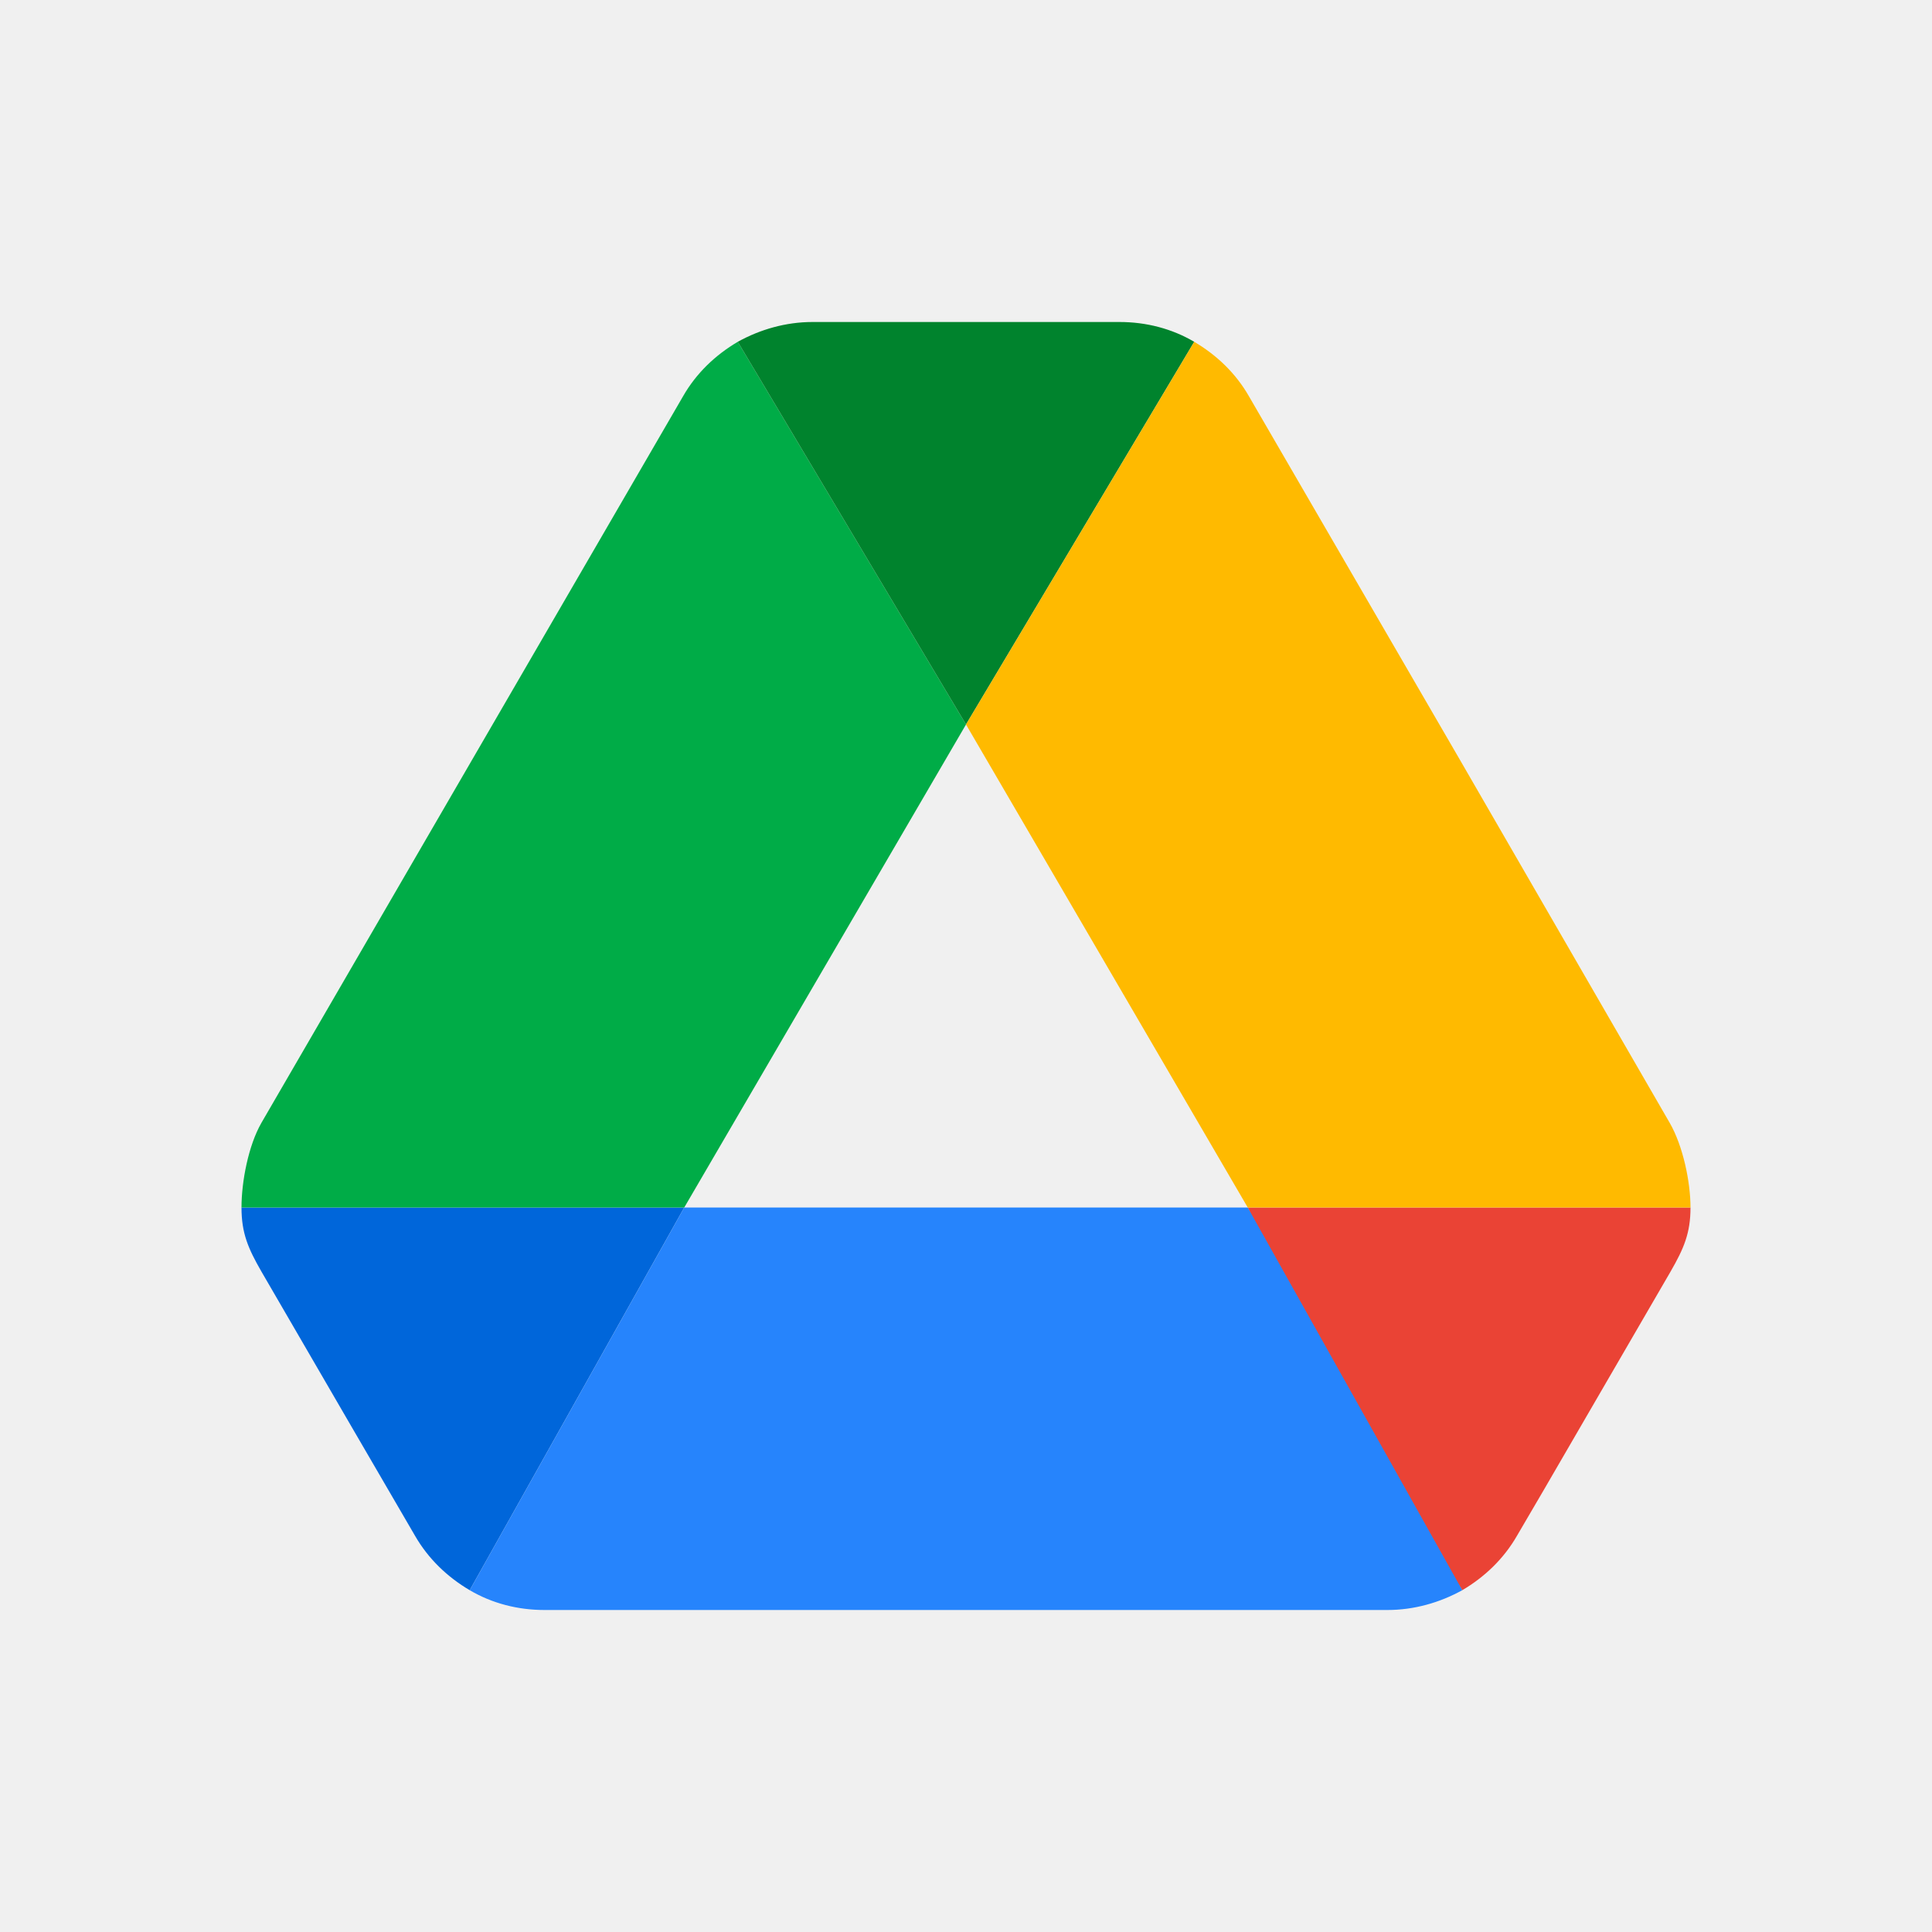
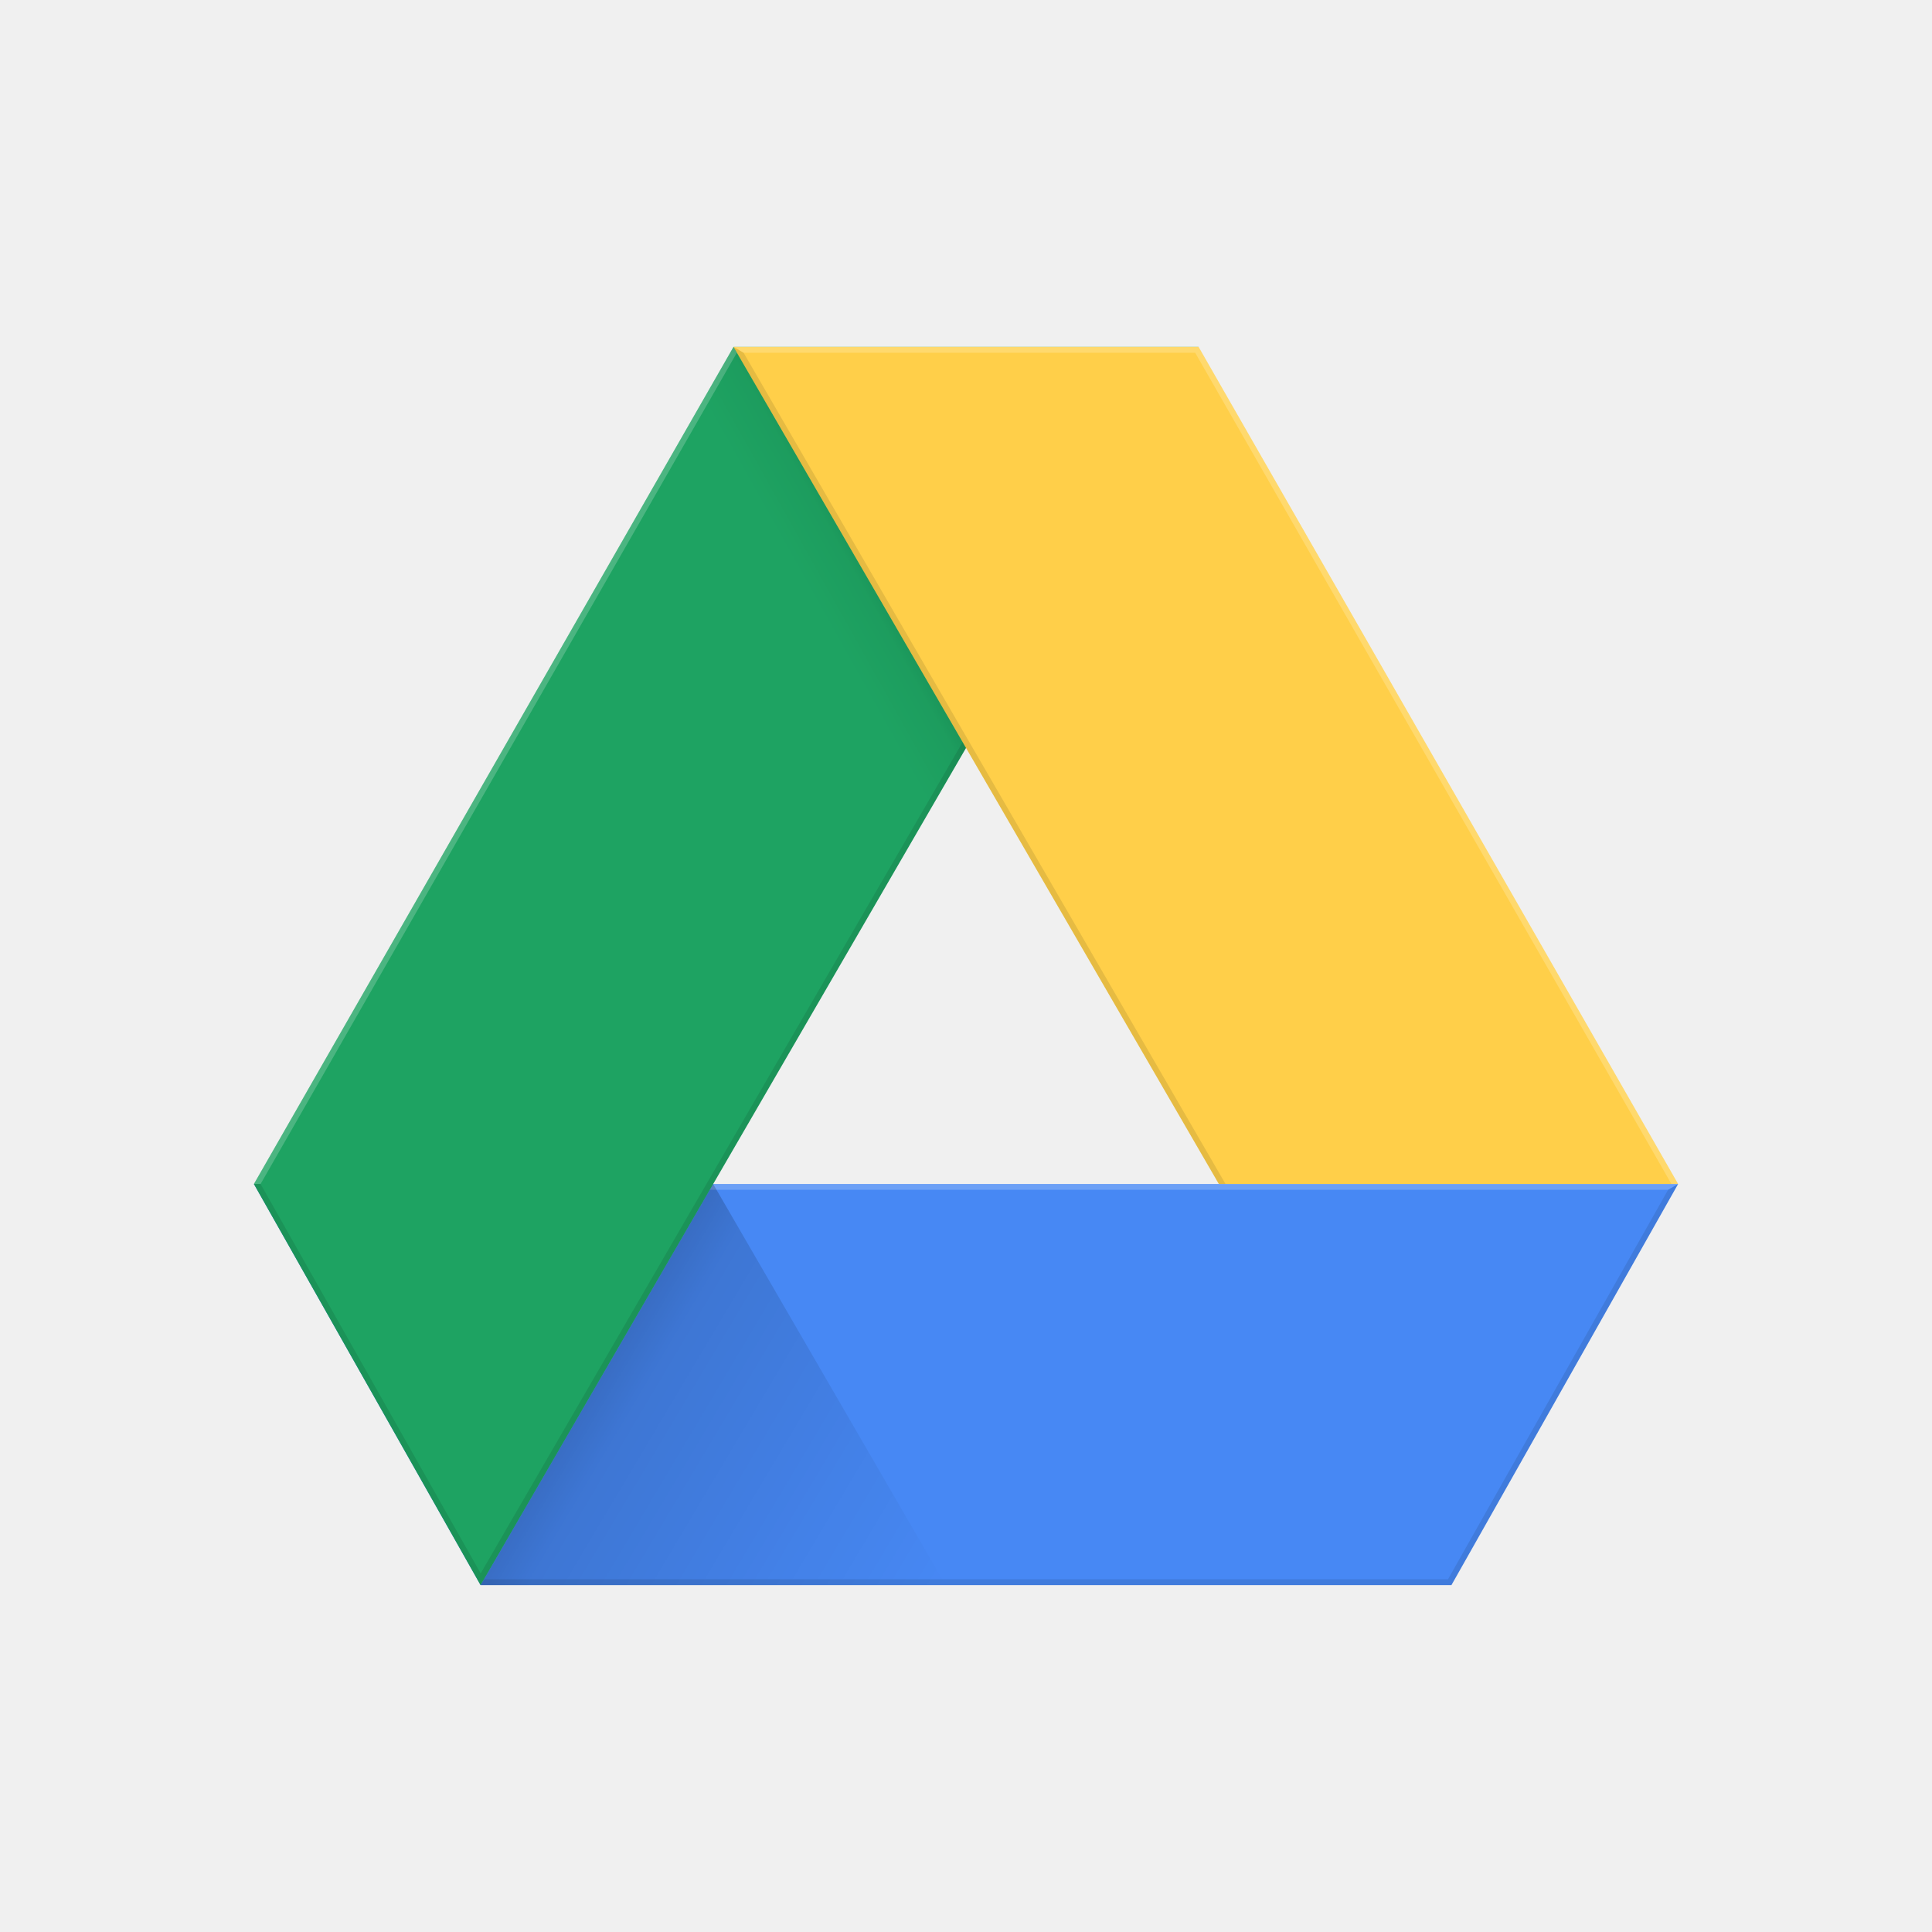
<svg xmlns="http://www.w3.org/2000/svg" width="24" height="24" viewBox="0 0 24 24" fill="none">
-   <path d="M4.361 17.713L5.155 19.077C5.32 19.364 5.557 19.59 5.835 19.754L8.5 15H3C3 15.318 3.082 15.508 3.247 15.795L4.361 17.713Z" fill="#0066DA" />
-   <path d="M12 9L9.165 4.246C8.887 4.41 8.649 4.636 8.485 4.923L3.247 13.949C3.086 14.23 3 14.676 3 15H8.5L12 9Z" fill="#00AC47" />
-   <path d="M18.165 19.754C18.443 19.59 18.68 19.364 18.845 19.077L19.175 18.513L20.753 15.795C20.918 15.508 21 15.318 21 15H15.5L16.536 17.231L18.165 19.754Z" fill="#EA4335" />
-   <path d="M12 9L14.835 4.246C14.557 4.082 14.237 4 13.907 4H10.093C9.763 4 9.443 4.092 9.165 4.246L12 9Z" fill="#00832D" />
-   <path d="M15.5 15H8.5L5.835 19.754C6.113 19.918 6.433 20 6.763 20H17.237C17.567 20 17.887 19.908 18.165 19.754L15.5 15Z" fill="#2684FC" />
-   <path d="M18.134 9.436L15.515 4.923C15.351 4.636 15.113 4.41 14.835 4.246L12 9L15.5 15H21C21 14.682 20.907 14.236 20.742 13.949L18.134 9.436Z" fill="#FFBA00" />
+   <path d="M3.154 14.708L5.97 19.691H18.03L20.846 14.708H3.154Z" fill="#4788F4" />
+   <path d="M20.722 14.78L17.988 19.618H6.012L6.012 19.618L5.97 19.691H18.03L20.846 14.708L20.722 14.78Z" fill="black" fill-opacity="0.1" />
+   <path d="M8.859 14.708L8.817 14.78H20.722L20.846 14.708H8.859Z" fill="white" fill-opacity="0.2" />
+   <path d="M8.859 14.708L11.747 19.691H5.97L8.859 14.708Z" fill="url(#paint0_linear)" />
+   <path d="M3.154 14.708L5.97 19.691L14.889 4.309H9.112L3.154 14.708Z" fill="#1EA362" />
+   <path d="M12 9.291L5.97 19.691L3.154 14.708L3.237 14.708L5.971 19.545L11.958 9.219L12 9.291Z" fill="black" fill-opacity="0.1" />
+   <path d="M3.154 14.708L9.112 4.309L9.153 4.382L3.237 14.708L3.154 14.708Z" fill="white" fill-opacity="0.2" />
+   <path d="M11.574 10.027L12 9.291L9.112 4.309L8.688 5.049L11.574 10.027Z" fill="url(#paint1_linear)" />
+   <path d="M9.112 4.309H14.889L20.846 14.708H15.141L9.112 4.309Z" fill="#FFCF49" />
+   <path d="M15.141 14.708L9.112 4.309L9.237 4.382L15.224 14.708H15.141Z" fill="black" fill-opacity="0.1" />
+   <path d="M9.112 4.309H14.889L20.846 14.708H20.763L14.847 4.382H9.237L9.112 4.309Z" fill="white" fill-opacity="0.2" />
+   <defs>
+     <linearGradient id="paint0_linear" x1="7.433" y1="17.127" x2="11.747" y2="19.691" gradientUnits="userSpaceOnUse">
+       <stop stop-opacity="0.2" />
+       <stop offset="0.116" stop-opacity="0.13" />
+       <stop offset="1" stop-opacity="0" />
+     </linearGradient>
+     <linearGradient id="paint1_linear" x1="10.7" y1="6.783" x2="9.635" y2="7.378" gradientUnits="userSpaceOnUse">
+       <stop stop-opacity="0.1" />
+       <stop offset="0.193" stop-opacity="0.04" />
+       <stop offset="0.682" stop-opacity="0" />
+     </linearGradient>
+   </defs>
</svg>
